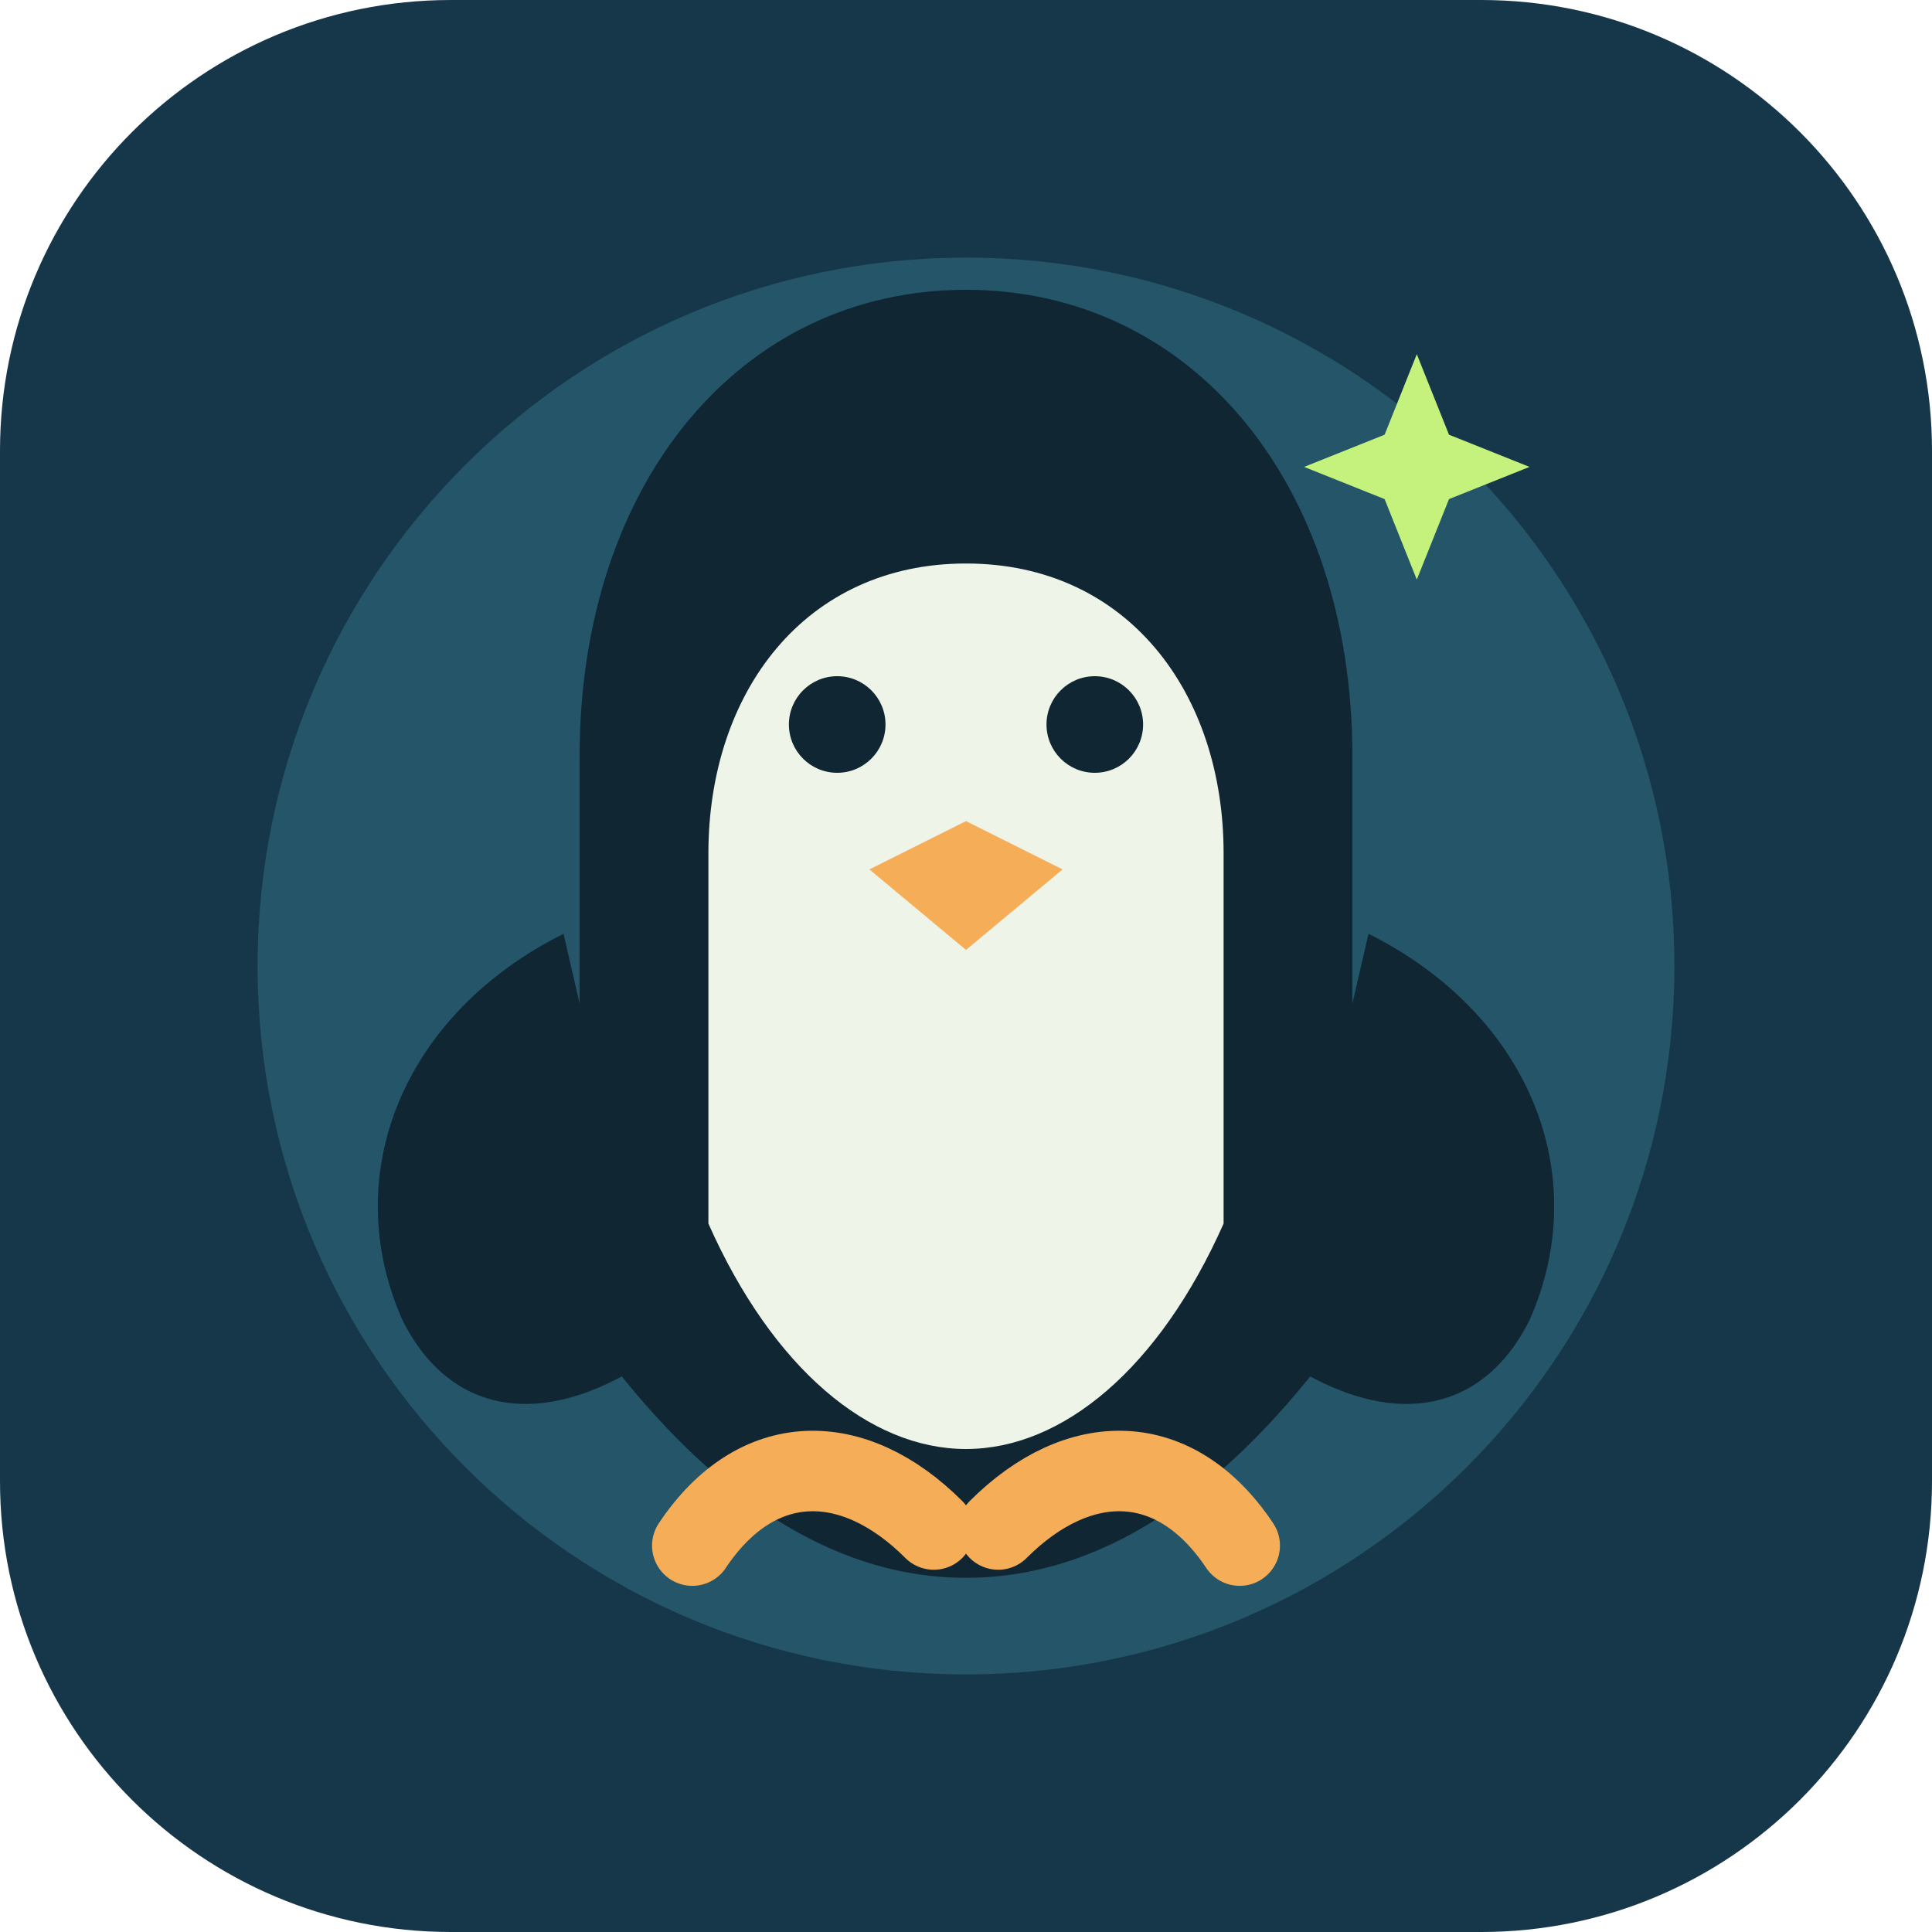
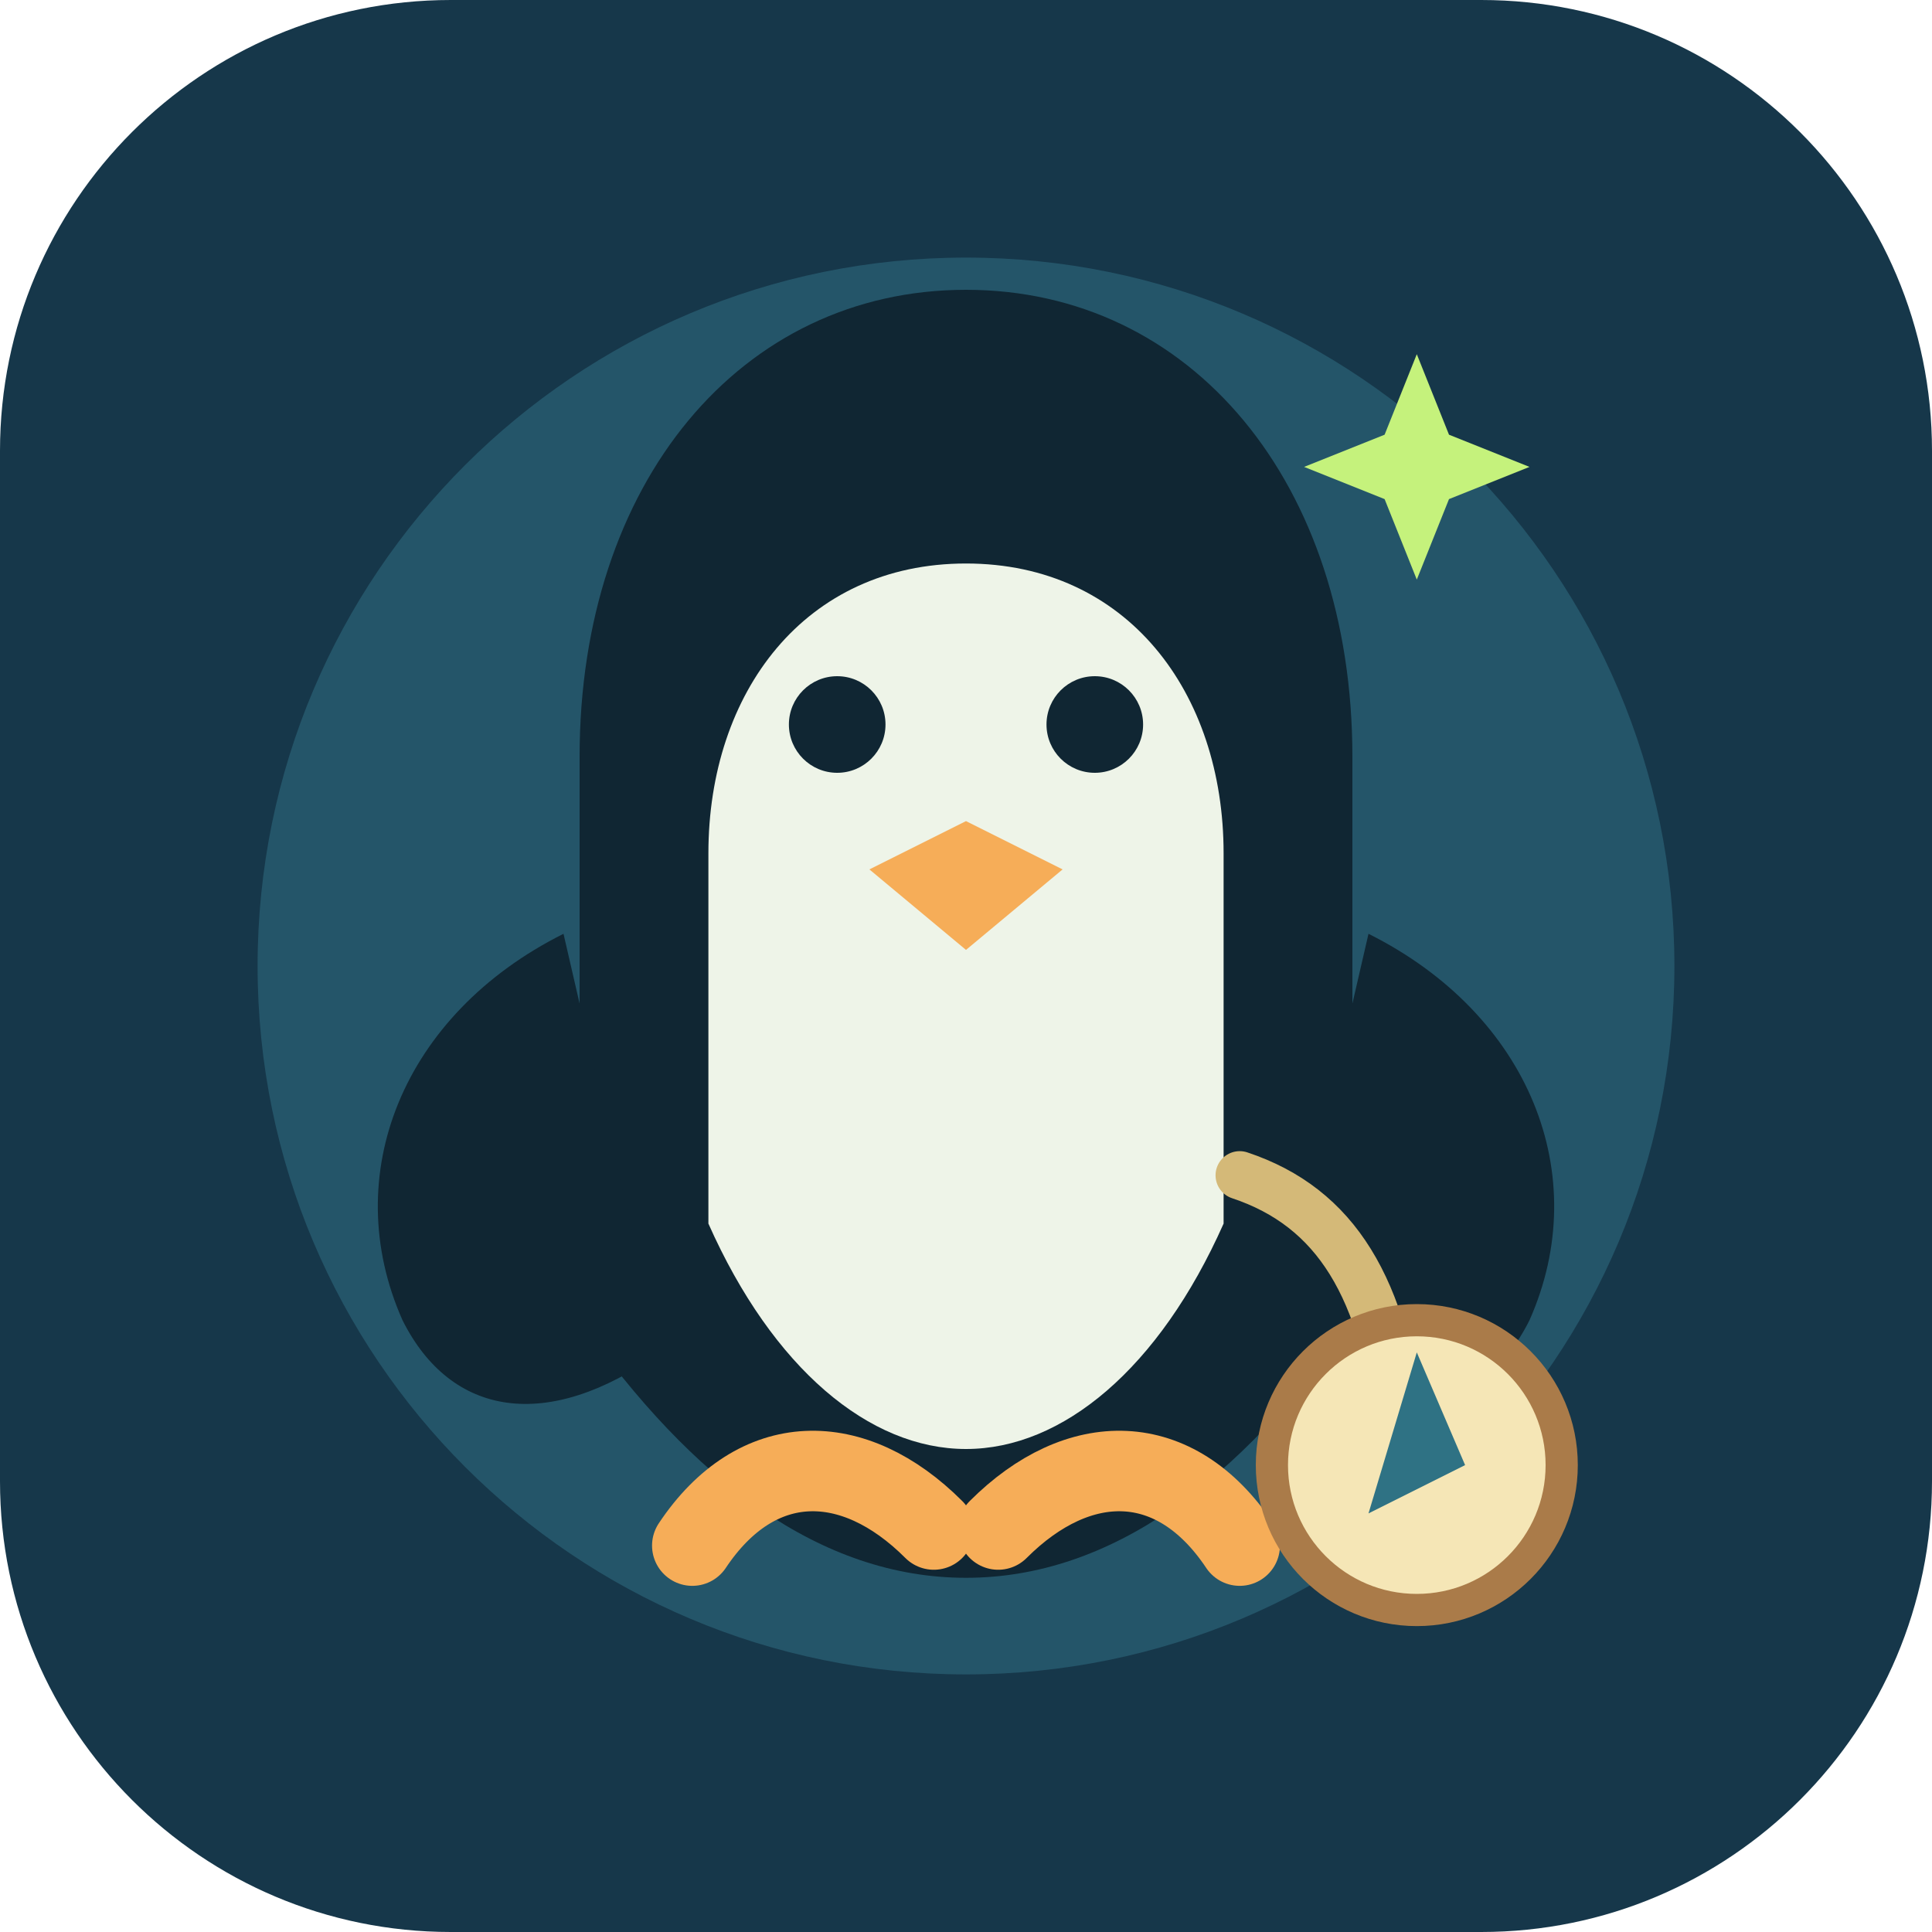
<svg xmlns="http://www.w3.org/2000/svg" viewBox="0 0 120 120" role="img" aria-labelledby="title">
  <rect width="120" height="120" rx="28" fill="#16374a" />
  <circle cx="60" cy="60" r="44" fill="#245569" />
  <path d="M36 82V47c0-17 10-29 24-29s24 12 24 29v35c-7 10-15 16-24 16S43 92 36 82Z" fill="#102633" />
  <path d="M44 76V53c0-10 6-18 16-18s16 8 16 18v23c-4 9-10 14-16 14S48 85 44 76Z" fill="#eef4e8" />
  <path d="M35 58c-10 5-14 15-10 24 3 6 9 7 16 2M85 58c10 5 14 15 10 24-3 6-9 7-16 2" fill="#102633" />
  <circle cx="52" cy="45" r="3" fill="#102633" />
  <circle cx="68" cy="45" r="3" fill="#102633" />
  <path d="m54 54 6 5 6-5-6-3Z" fill="#f6ad58" />
  <path d="M43 96c4-6 10-6 15-1M62 95c5-5 11-5 15 1" fill="none" stroke="#f6ad58" stroke-width="5" stroke-linecap="round" />
+   <path d="M77 73c6 2 9 7 10 16" fill="none" stroke="#d4b978" stroke-width="3" stroke-linecap="round" />
+   <circle cx="88" cy="91" r="9" fill="#f5e6b6" stroke="#aa7b49" stroke-width="2" />
+   <path d="m88 84 3 7-6 3 3-10Z" fill="#2f7284" />
  <path d="m88 22 2 5 5 2-5 2-2 5-2-5-5-2 5-2Z" fill="#c5f27c" />
</svg>
